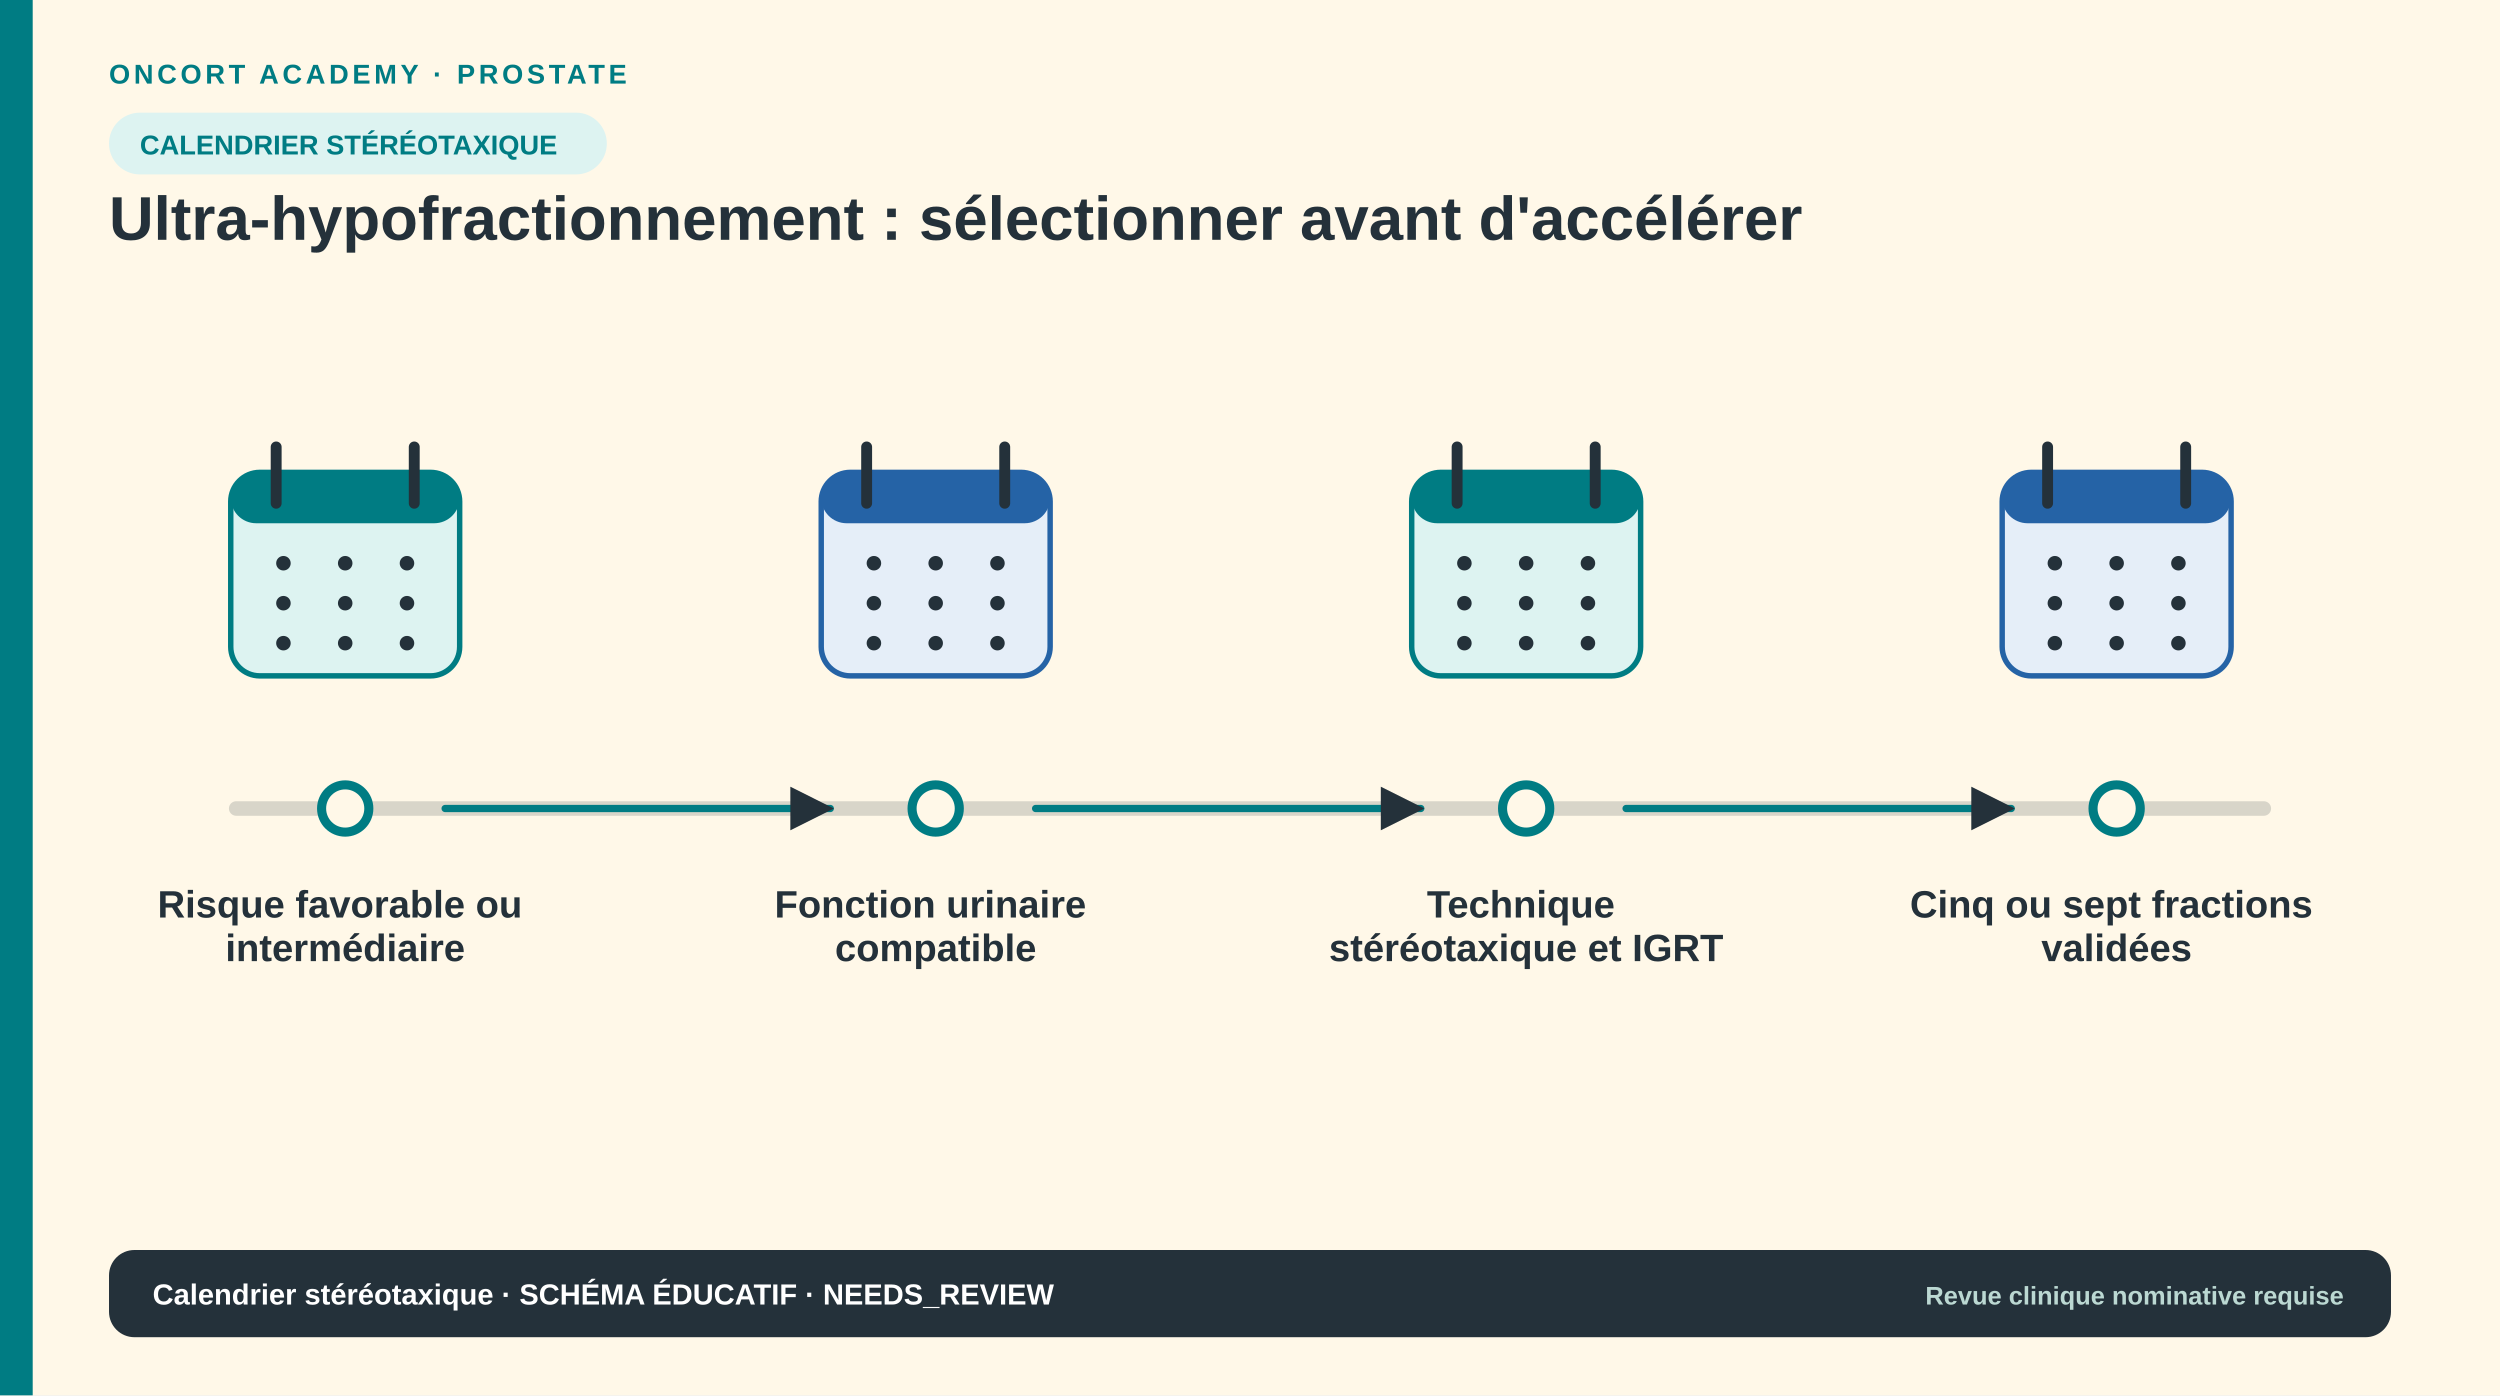
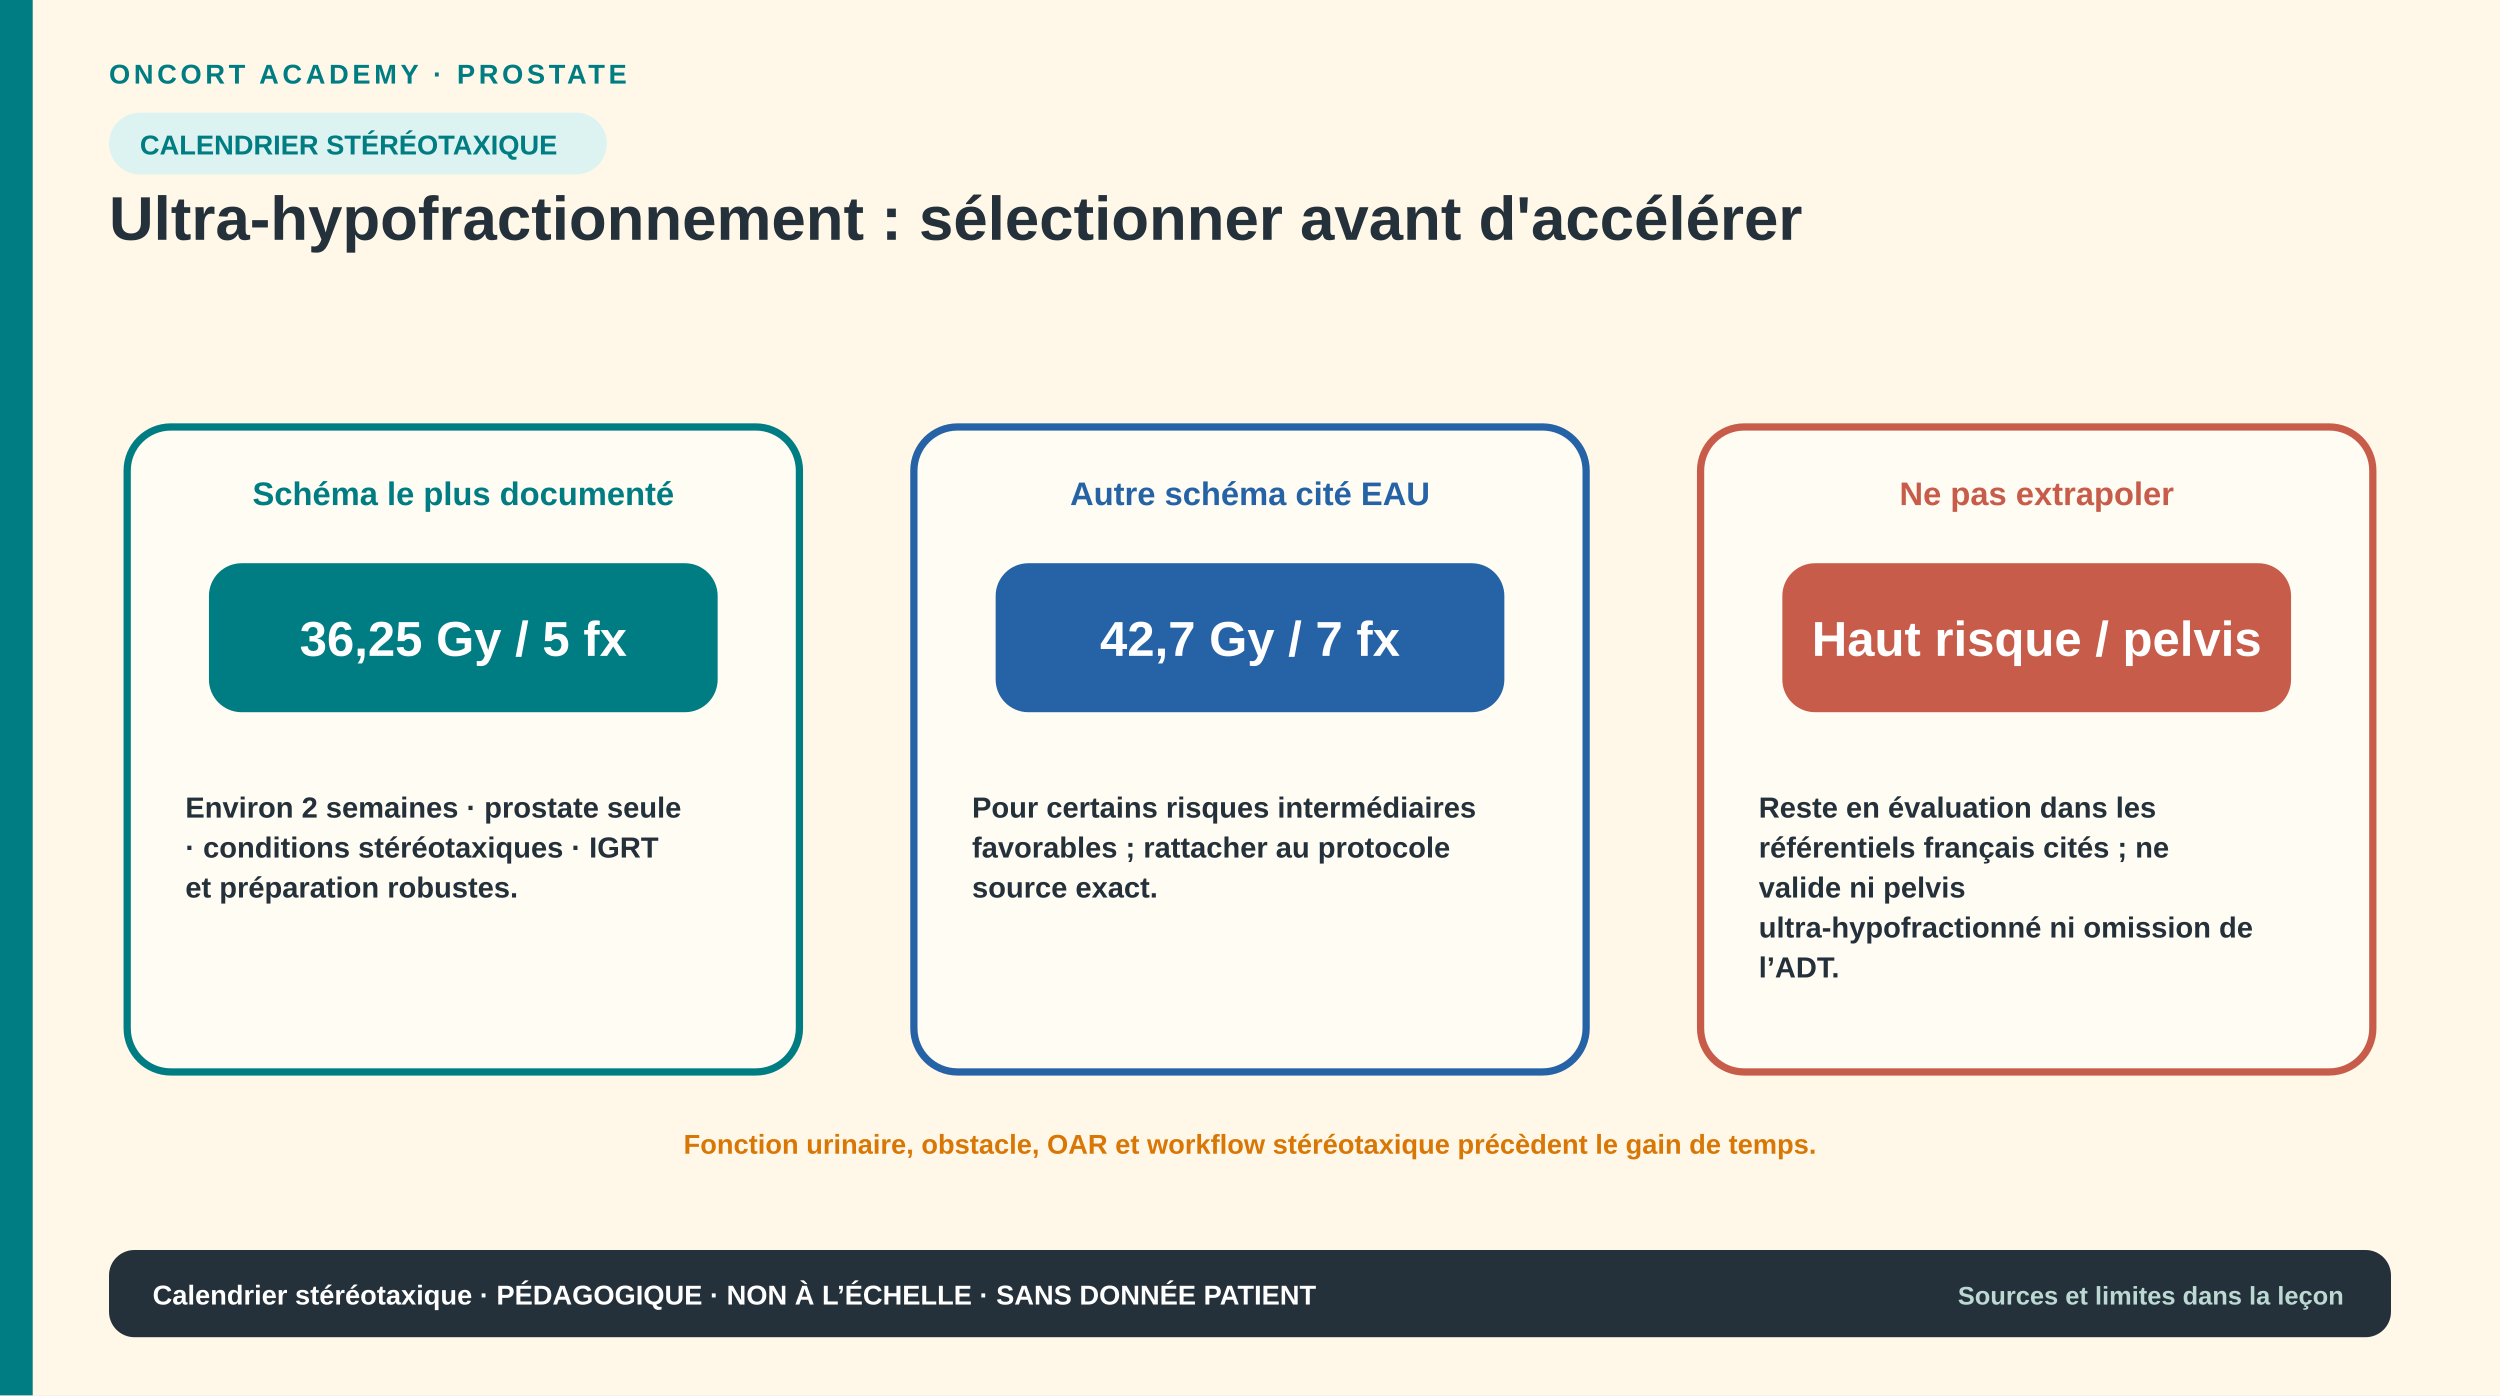
<svg xmlns="http://www.w3.org/2000/svg" width="1376" height="768" viewBox="0 0 1376 768" role="img" aria-labelledby="title desc">
  <defs>
    <marker id="arrow" markerWidth="6" markerHeight="6" refX="5.5" refY="3" orient="auto">
      <path d="M 0 0 L 6 3 L 0 6 z" fill="#24313A" />
    </marker>
  </defs>
  <rect width="1376" height="768" fill="#FFF8E8" />
  <rect width="18" height="768" fill="#007C83" />
  <text x="60" y="46" font-family="Arial, Helvetica, sans-serif" font-size="15" font-weight="800" fill="#007C83" letter-spacing="2">ONCORT ACADEMY · PROSTATE</text>
  <rect x="60" y="62" width="274" height="34" rx="17" fill="#DDF3F1" />
  <text x="77" y="85" font-family="Arial, Helvetica, sans-serif" font-size="15" font-weight="800" fill="#007C83">CALENDRIER STÉRÉOTAXIQUE</text>
  <text x="60" y="132" font-family="Arial, Helvetica, sans-serif" font-size="34" font-weight="800" fill="#24313A" text-anchor="start">
    <tspan x="60" dy="0">Ultra-hypofractionnement : sélectionner avant d'accélérer</tspan>
  </text>
-   <line x1="130" y1="445" x2="1246" y2="445" stroke="#D8D5C9" stroke-width="8" stroke-linecap="round" />
-   <path d="M 245 445 L 457 445" fill="none" stroke="#007C83" stroke-width="4" stroke-linecap="round" marker-end="url(#arrow)" />
-   <path d="M 570 445 L 782 445" fill="none" stroke="#007C83" stroke-width="4" stroke-linecap="round" marker-end="url(#arrow)" />
-   <path d="M 895 445 L 1107 445" fill="none" stroke="#007C83" stroke-width="4" stroke-linecap="round" marker-end="url(#arrow)" />
  <g>
-     <rect x="127" y="260" width="126" height="112" rx="16" fill="#DDF3F1" stroke="#007C83" stroke-width="3" />
-     <rect x="127" y="260" width="126" height="28" rx="14" fill="#007C83" />
-     <path d="M 152 246 V 277 M 228 246 V 277" stroke="#24313A" stroke-width="6" stroke-linecap="round" />
-     <g fill="#24313A">
-       <circle cx="156" cy="310" r="4" />
-       <circle cx="190" cy="310" r="4" />
-       <circle cx="224" cy="310" r="4" />
-       <circle cx="156" cy="332" r="4" />
-       <circle cx="190" cy="332" r="4" />
-       <circle cx="224" cy="332" r="4" />
-       <circle cx="156" cy="354" r="4" />
-       <circle cx="190" cy="354" r="4" />
-       <circle cx="224" cy="354" r="4" />
+     <g>
+       <rect x="70" y="235" width="370" height="355" rx="24" fill="#FFFCF4" stroke="#007C83" stroke-width="4" />
+       <text x="255" y="278" font-family="Arial" font-size="18" font-weight="850" fill="#007C83" text-anchor="middle">Schéma le plus documenté</text>
+       <rect x="115" y="310" width="280" height="82" rx="18" fill="#007C83" />
+       <text x="255" y="361" font-family="Arial" font-size="27" font-weight="900" fill="#FFFFFF" text-anchor="middle">36,25 Gy / 5 fx</text>
+       <text x="102" y="450" font-family="Arial, Helvetica, sans-serif" font-size="16" font-weight="650" fill="#24313A" text-anchor="start">
+         <tspan x="102" dy="0">Environ 2 semaines · prostate seule</tspan>
+         <tspan x="102" dy="22">· conditions stéréotaxiques · IGRT</tspan>
+         <tspan x="102" dy="22">et préparation robustes.</tspan>
+       </text>
    </g>
-     <circle cx="190" cy="445" r="13" fill="#FFF8E8" stroke="#007C83" stroke-width="5" />
-     <text x="190" y="505" font-family="Arial, Helvetica, sans-serif" font-size="21" font-weight="750" fill="#24313A" text-anchor="middle">
-       <tspan x="190" dy="0">Risque favorable ou</tspan>
-       <tspan x="190" dy="24">intermédiaire</tspan>
-     </text>
-   </g>
-   <g>
-     <rect x="452" y="260" width="126" height="112" rx="16" fill="#E5EEF8" stroke="#2563A6" stroke-width="3" />
-     <rect x="452" y="260" width="126" height="28" rx="14" fill="#2563A6" />
-     <path d="M 477 246 V 277 M 553 246 V 277" stroke="#24313A" stroke-width="6" stroke-linecap="round" />
-     <g fill="#24313A">
-       <circle cx="481" cy="310" r="4" />
-       <circle cx="515" cy="310" r="4" />
-       <circle cx="549" cy="310" r="4" />
-       <circle cx="481" cy="332" r="4" />
-       <circle cx="515" cy="332" r="4" />
-       <circle cx="549" cy="332" r="4" />
-       <circle cx="481" cy="354" r="4" />
-       <circle cx="515" cy="354" r="4" />
-       <circle cx="549" cy="354" r="4" />
+     <g>
+       <rect x="503" y="235" width="370" height="355" rx="24" fill="#FFFCF4" stroke="#2563A6" stroke-width="4" />
+       <text x="688" y="278" font-family="Arial" font-size="18" font-weight="850" fill="#2563A6" text-anchor="middle">Autre schéma cité EAU</text>
+       <rect x="548" y="310" width="280" height="82" rx="18" fill="#2563A6" />
+       <text x="688" y="361" font-family="Arial" font-size="27" font-weight="900" fill="#FFFFFF" text-anchor="middle">42,7 Gy / 7 fx</text>
+       <text x="535" y="450" font-family="Arial, Helvetica, sans-serif" font-size="16" font-weight="650" fill="#24313A" text-anchor="start">
+         <tspan x="535" dy="0">Pour certains risques intermédiaires</tspan>
+         <tspan x="535" dy="22">favorables ; rattacher au protocole</tspan>
+         <tspan x="535" dy="22">source exact.</tspan>
+       </text>
    </g>
-     <circle cx="515" cy="445" r="13" fill="#FFF8E8" stroke="#007C83" stroke-width="5" />
-     <text x="515" y="505" font-family="Arial, Helvetica, sans-serif" font-size="21" font-weight="750" fill="#24313A" text-anchor="middle">
-       <tspan x="515" dy="0">Fonction urinaire</tspan>
-       <tspan x="515" dy="24">compatible</tspan>
-     </text>
-   </g>
-   <g>
-     <rect x="777" y="260" width="126" height="112" rx="16" fill="#DDF3F1" stroke="#007C83" stroke-width="3" />
-     <rect x="777" y="260" width="126" height="28" rx="14" fill="#007C83" />
-     <path d="M 802 246 V 277 M 878 246 V 277" stroke="#24313A" stroke-width="6" stroke-linecap="round" />
-     <g fill="#24313A">
-       <circle cx="806" cy="310" r="4" />
-       <circle cx="840" cy="310" r="4" />
-       <circle cx="874" cy="310" r="4" />
-       <circle cx="806" cy="332" r="4" />
-       <circle cx="840" cy="332" r="4" />
-       <circle cx="874" cy="332" r="4" />
-       <circle cx="806" cy="354" r="4" />
-       <circle cx="840" cy="354" r="4" />
-       <circle cx="874" cy="354" r="4" />
+     <g>
+       <rect x="936" y="235" width="370" height="355" rx="24" fill="#FFFCF4" stroke="#C85C4A" stroke-width="4" />
+       <text x="1121" y="278" font-family="Arial" font-size="18" font-weight="850" fill="#C85C4A" text-anchor="middle">Ne pas extrapoler</text>
+       <rect x="981" y="310" width="280" height="82" rx="18" fill="#C85C4A" />
+       <text x="1121" y="361" font-family="Arial" font-size="27" font-weight="900" fill="#FFFFFF" text-anchor="middle">Haut risque / pelvis</text>
+       <text x="968" y="450" font-family="Arial, Helvetica, sans-serif" font-size="16" font-weight="650" fill="#24313A" text-anchor="start">
+         <tspan x="968" dy="0">Reste en évaluation dans les</tspan>
+         <tspan x="968" dy="22">référentiels français cités ; ne</tspan>
+         <tspan x="968" dy="22">valide ni pelvis</tspan>
+         <tspan x="968" dy="22">ultra-hypofractionné ni omission de</tspan>
+         <tspan x="968" dy="22">l’ADT.</tspan>
+       </text>
    </g>
-     <circle cx="840" cy="445" r="13" fill="#FFF8E8" stroke="#007C83" stroke-width="5" />
-     <text x="840" y="505" font-family="Arial, Helvetica, sans-serif" font-size="21" font-weight="750" fill="#24313A" text-anchor="middle">
-       <tspan x="840" dy="0">Technique</tspan>
-       <tspan x="840" dy="24">stéréotaxique et IGRT</tspan>
-     </text>
-   </g>
-   <g>
-     <rect x="1102" y="260" width="126" height="112" rx="16" fill="#E5EEF8" stroke="#2563A6" stroke-width="3" />
-     <rect x="1102" y="260" width="126" height="28" rx="14" fill="#2563A6" />
-     <path d="M 1127 246 V 277 M 1203 246 V 277" stroke="#24313A" stroke-width="6" stroke-linecap="round" />
-     <g fill="#24313A">
-       <circle cx="1131" cy="310" r="4" />
-       <circle cx="1165" cy="310" r="4" />
-       <circle cx="1199" cy="310" r="4" />
-       <circle cx="1131" cy="332" r="4" />
-       <circle cx="1165" cy="332" r="4" />
-       <circle cx="1199" cy="332" r="4" />
-       <circle cx="1131" cy="354" r="4" />
-       <circle cx="1165" cy="354" r="4" />
-       <circle cx="1199" cy="354" r="4" />
-     </g>
-     <circle cx="1165" cy="445" r="13" fill="#FFF8E8" stroke="#007C83" stroke-width="5" />
-     <text x="1165" y="505" font-family="Arial, Helvetica, sans-serif" font-size="21" font-weight="750" fill="#24313A" text-anchor="middle">
-       <tspan x="1165" dy="0">Cinq ou sept fractions</tspan>
-       <tspan x="1165" dy="24">validées</tspan>
-     </text>
+     <text x="688" y="635" font-family="Arial" font-size="15" font-weight="850" fill="#D97706" text-anchor="middle">Fonction urinaire, obstacle, OAR et workflow stéréotaxique précèdent le gain de temps.</text>
  </g>
  <rect x="60" y="688" width="1256" height="48" rx="14" fill="#24313A" />
-   <text x="84" y="718" font-family="Arial, Helvetica, sans-serif" font-size="16" font-weight="750" fill="#FFFFFF">Calendrier stéréotaxique · SCHÉMA ÉDUCATIF · NEEDS_REVIEW</text>
-   <text x="1290" y="718" font-family="Arial, Helvetica, sans-serif" font-size="14" font-weight="650" fill="#BBD8D2" text-anchor="end">Revue clinique nominative requise</text>
+   <text x="84" y="718" font-family="Arial, Helvetica, sans-serif" font-size="15" font-weight="750" fill="#FFFFFF">Calendrier stéréotaxique · PÉDAGOGIQUE · NON À L’ÉCHELLE · SANS DONNÉE PATIENT</text>
+   <text x="1290" y="718" font-family="Arial, Helvetica, sans-serif" font-size="14" font-weight="650" fill="#BBD8D2" text-anchor="end">Sources et limites dans la leçon</text>
</svg>
